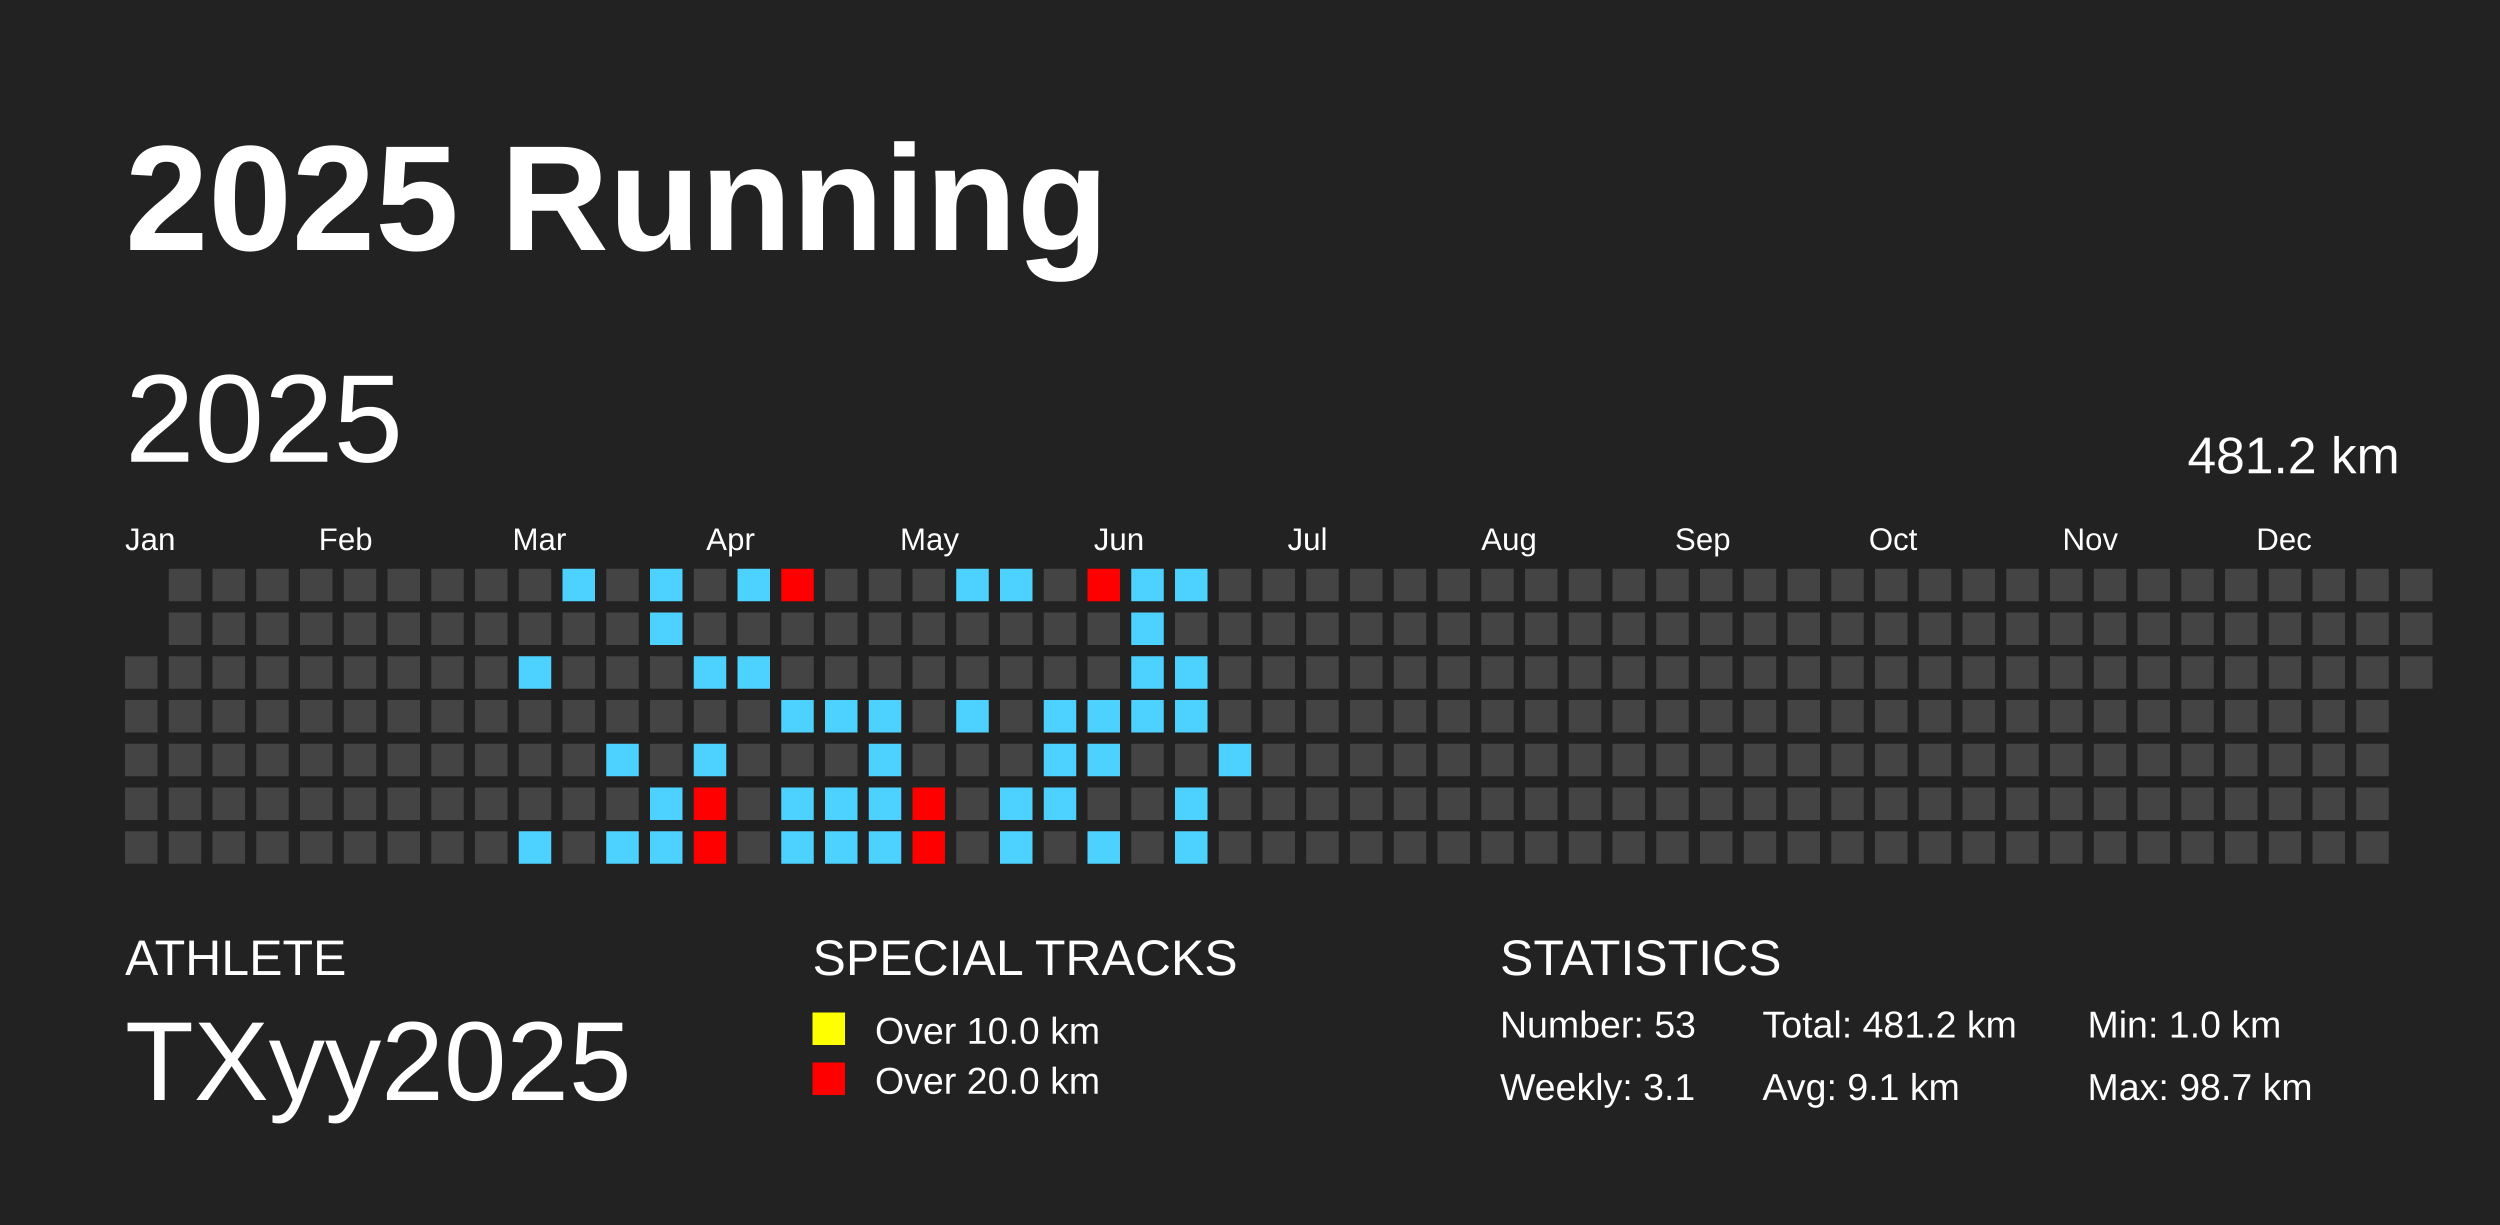
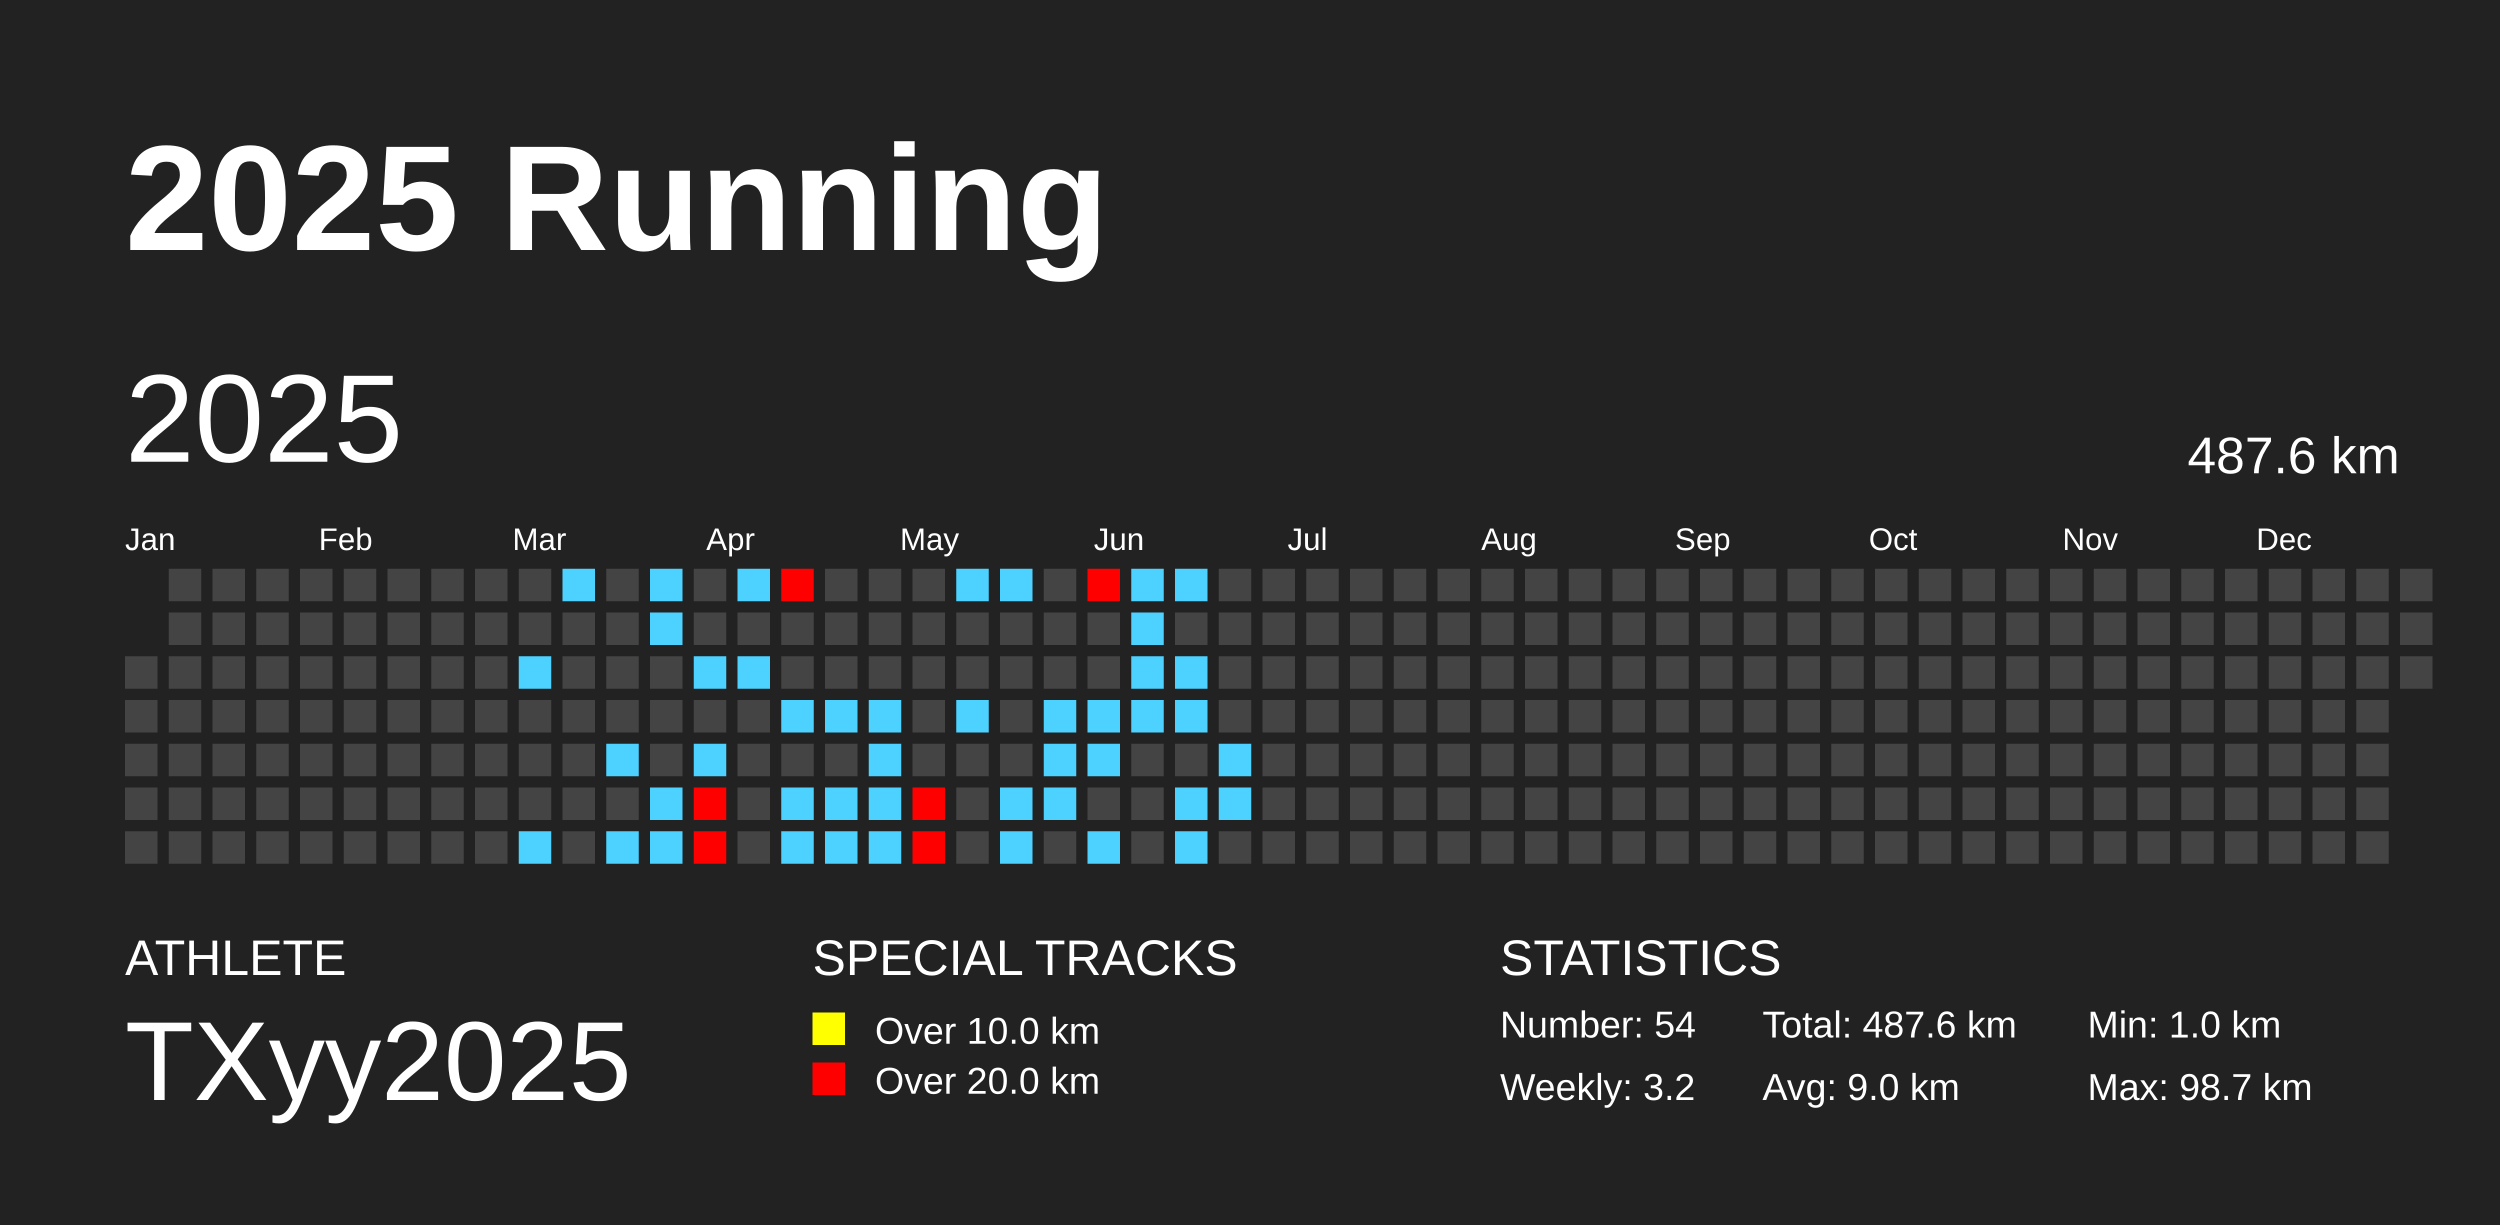
<svg xmlns="http://www.w3.org/2000/svg" baseProfile="full" height="98mm" version="1.1" viewBox="0,0,200,98" width="200mm">
  <defs />
  <rect fill="#222222" height="98" width="200" x="0" y="0" />
  <text fill="#FFFFFF" style="font-size:12px; font-family:Arial; font-weight:bold;" x="10" y="20">2025 Running</text>
  <text fill="#FFFFFF" style="font-size:4px; font-family:Arial" x="10" y="78">ATHLETE</text>
  <text fill="#FFFFFF" style="font-size:9px; font-family:Arial" x="10" y="88">TXyy2025</text>
  <text fill="#FFFFFF" style="font-size:4px; font-family:Arial" x="65" y="78">SPECIAL TRACKS</text>
  <rect fill="yellow" height="2.6" width="2.6" x="65" y="81" />
  <text fill="#FFFFFF" style="font-size:3px; font-family:Arial" x="70" y="83.5">Over 10.0 km</text>
  <rect fill="red" height="2.6" width="2.6" x="65" y="85" />
  <text fill="#FFFFFF" style="font-size:3px; font-family:Arial" x="70" y="87.5">Over 20.0 km</text>
  <text fill="#FFFFFF" style="font-size:4px; font-family:Arial" x="120" y="78">STATISTICS</text>
-   <text fill="#FFFFFF" style="font-size:3px; font-family:Arial" x="120" y="83">Number: 53</text>
-   <text fill="#FFFFFF" style="font-size:3px; font-family:Arial" x="120" y="88">Weekly: 3.1</text>
-   <text fill="#FFFFFF" style="font-size:3px; font-family:Arial" x="141" y="83">Total: 481.2 km</text>
-   <text fill="#FFFFFF" style="font-size:3px; font-family:Arial" x="141" y="88">Avg: 9.1 km</text>
+   <text fill="#FFFFFF" style="font-size:3px; font-family:Arial" x="120" y="83">Number: 54</text>
+   <text fill="#FFFFFF" style="font-size:3px; font-family:Arial" x="120" y="88">Weekly: 3.2</text>
+   <text fill="#FFFFFF" style="font-size:3px; font-family:Arial" x="141" y="83">Total: 487.6 km</text>
+   <text fill="#FFFFFF" style="font-size:3px; font-family:Arial" x="141" y="88">Avg: 9.0 km</text>
  <text fill="#FFFFFF" style="font-size:3px; font-family:Arial" x="167" y="83">Min: 1.0 km</text>
  <text fill="#FFFFFF" style="font-size:3px; font-family:Arial" x="167" y="88">Max: 98.7 km</text>
  <text dominant-baseline="hanging" fill="#FFFFFF" style="font-size:10.0px; font-family:Arial;" x="10" y="30">2025</text>
-   <text dominant-baseline="hanging" fill="#FFFFFF" style="font-size:4.125px; font-family:Arial;" x="175" y="35">481.2 km</text>
+   <text dominant-baseline="hanging" fill="#FFFFFF" style="font-size:4.125px; font-family:Arial;" x="175" y="35">487.6 km</text>
  <text fill="#FFFFFF" style="font-size:2.5px; font-family:Arial" x="10.0" y="44">Jan</text>
  <text fill="#FFFFFF" style="font-size:2.5px; font-family:Arial" x="25.5" y="44">Feb</text>
  <text fill="#FFFFFF" style="font-size:2.5px; font-family:Arial" x="41.0" y="44">Mar</text>
  <text fill="#FFFFFF" style="font-size:2.5px; font-family:Arial" x="56.5" y="44">Apr</text>
  <text fill="#FFFFFF" style="font-size:2.5px; font-family:Arial" x="72.0" y="44">May</text>
  <text fill="#FFFFFF" style="font-size:2.5px; font-family:Arial" x="87.5" y="44">Jun</text>
  <text fill="#FFFFFF" style="font-size:2.5px; font-family:Arial" x="103.0" y="44">Jul</text>
  <text fill="#FFFFFF" style="font-size:2.5px; font-family:Arial" x="118.5" y="44">Aug</text>
  <text fill="#FFFFFF" style="font-size:2.5px; font-family:Arial" x="134.0" y="44">Sep</text>
  <text fill="#FFFFFF" style="font-size:2.5px; font-family:Arial" x="149.5" y="44">Oct</text>
  <text fill="#FFFFFF" style="font-size:2.5px; font-family:Arial" x="165.0" y="44">Nov</text>
  <text fill="#FFFFFF" style="font-size:2.5px; font-family:Arial" x="180.5" y="44">Dec</text>
  <rect fill="#444444" height="2.6" width="2.6" x="10.0" y="52.5" />
  <rect fill="#444444" height="2.6" width="2.6" x="10.0" y="56.0" />
  <rect fill="#444444" height="2.6" width="2.6" x="10.0" y="59.5" />
  <rect fill="#444444" height="2.6" width="2.6" x="10.0" y="63.0" />
  <rect fill="#444444" height="2.6" width="2.6" x="10.0" y="66.5" />
  <rect fill="#444444" height="2.6" width="2.6" x="13.5" y="45.5" />
  <rect fill="#444444" height="2.6" width="2.6" x="13.5" y="49.0" />
  <rect fill="#444444" height="2.6" width="2.6" x="13.5" y="52.5" />
  <rect fill="#444444" height="2.6" width="2.6" x="13.5" y="56.0" />
  <rect fill="#444444" height="2.6" width="2.6" x="13.5" y="59.5" />
  <rect fill="#444444" height="2.6" width="2.6" x="13.5" y="63.0" />
  <rect fill="#444444" height="2.6" width="2.6" x="13.5" y="66.5" />
  <rect fill="#444444" height="2.6" width="2.6" x="17.0" y="45.5" />
  <rect fill="#444444" height="2.6" width="2.6" x="17.0" y="49.0" />
  <rect fill="#444444" height="2.6" width="2.6" x="17.0" y="52.5" />
  <rect fill="#444444" height="2.6" width="2.6" x="17.0" y="56.0" />
  <rect fill="#444444" height="2.6" width="2.6" x="17.0" y="59.5" />
  <rect fill="#444444" height="2.6" width="2.6" x="17.0" y="63.0" />
  <rect fill="#444444" height="2.6" width="2.6" x="17.0" y="66.5" />
  <rect fill="#444444" height="2.6" width="2.6" x="20.5" y="45.5" />
  <rect fill="#444444" height="2.6" width="2.6" x="20.5" y="49.0" />
  <rect fill="#444444" height="2.6" width="2.6" x="20.5" y="52.5" />
  <rect fill="#444444" height="2.6" width="2.6" x="20.5" y="56.0" />
  <rect fill="#444444" height="2.6" width="2.6" x="20.5" y="59.5" />
  <rect fill="#444444" height="2.6" width="2.6" x="20.5" y="63.0" />
  <rect fill="#444444" height="2.6" width="2.6" x="20.5" y="66.5" />
  <rect fill="#444444" height="2.6" width="2.6" x="24.0" y="45.5" />
  <rect fill="#444444" height="2.6" width="2.6" x="24.0" y="49.0" />
  <rect fill="#444444" height="2.6" width="2.6" x="24.0" y="52.5" />
  <rect fill="#444444" height="2.6" width="2.6" x="24.0" y="56.0" />
  <rect fill="#444444" height="2.6" width="2.6" x="24.0" y="59.5" />
  <rect fill="#444444" height="2.6" width="2.6" x="24.0" y="63.0" />
  <rect fill="#444444" height="2.6" width="2.6" x="24.0" y="66.5" />
  <rect fill="#444444" height="2.6" width="2.6" x="27.5" y="45.5" />
  <rect fill="#444444" height="2.6" width="2.6" x="27.5" y="49.0" />
  <rect fill="#444444" height="2.6" width="2.6" x="27.5" y="52.5" />
  <rect fill="#444444" height="2.6" width="2.6" x="27.5" y="56.0" />
  <rect fill="#444444" height="2.6" width="2.6" x="27.5" y="59.5" />
  <rect fill="#444444" height="2.6" width="2.6" x="27.5" y="63.0" />
  <rect fill="#444444" height="2.6" width="2.6" x="27.5" y="66.5" />
  <rect fill="#444444" height="2.6" width="2.6" x="31.0" y="45.5" />
  <rect fill="#444444" height="2.6" width="2.6" x="31.0" y="49.0" />
  <rect fill="#444444" height="2.6" width="2.6" x="31.0" y="52.5" />
  <rect fill="#444444" height="2.6" width="2.6" x="31.0" y="56.0" />
  <rect fill="#444444" height="2.6" width="2.6" x="31.0" y="59.5" />
  <rect fill="#444444" height="2.6" width="2.6" x="31.0" y="63.0" />
  <rect fill="#444444" height="2.6" width="2.6" x="31.0" y="66.5" />
  <rect fill="#444444" height="2.6" width="2.6" x="34.5" y="45.5" />
  <rect fill="#444444" height="2.6" width="2.6" x="34.5" y="49.0" />
  <rect fill="#444444" height="2.6" width="2.6" x="34.5" y="52.5" />
  <rect fill="#444444" height="2.6" width="2.6" x="34.5" y="56.0" />
  <rect fill="#444444" height="2.6" width="2.6" x="34.5" y="59.5" />
  <rect fill="#444444" height="2.6" width="2.6" x="34.5" y="63.0" />
  <rect fill="#444444" height="2.6" width="2.6" x="34.5" y="66.5" />
  <rect fill="#444444" height="2.6" width="2.6" x="38.0" y="45.5" />
  <rect fill="#444444" height="2.6" width="2.6" x="38.0" y="49.0" />
  <rect fill="#444444" height="2.6" width="2.6" x="38.0" y="52.5" />
  <rect fill="#444444" height="2.6" width="2.6" x="38.0" y="56.0" />
  <rect fill="#444444" height="2.6" width="2.6" x="38.0" y="59.5" />
  <rect fill="#444444" height="2.6" width="2.6" x="38.0" y="63.0" />
  <rect fill="#444444" height="2.6" width="2.6" x="38.0" y="66.5" />
  <rect fill="#444444" height="2.6" width="2.6" x="41.5" y="45.5" />
  <rect fill="#444444" height="2.6" width="2.6" x="41.5" y="49.0" />
  <rect fill="#4dd2ff" height="2.6" width="2.6" x="41.5" y="52.5" />
  <rect fill="#444444" height="2.6" width="2.6" x="41.5" y="56.0" />
  <rect fill="#444444" height="2.6" width="2.6" x="41.5" y="59.5" />
  <rect fill="#444444" height="2.6" width="2.6" x="41.5" y="63.0" />
  <rect fill="#4dd2ff" height="2.6" width="2.6" x="41.5" y="66.5" />
  <rect fill="#4dd2ff" height="2.6" width="2.6" x="45.0" y="45.5" />
  <rect fill="#444444" height="2.6" width="2.6" x="45.0" y="49.0" />
  <rect fill="#444444" height="2.6" width="2.6" x="45.0" y="52.5" />
  <rect fill="#444444" height="2.6" width="2.6" x="45.0" y="56.0" />
  <rect fill="#444444" height="2.6" width="2.6" x="45.0" y="59.5" />
  <rect fill="#444444" height="2.6" width="2.6" x="45.0" y="63.0" />
  <rect fill="#444444" height="2.6" width="2.6" x="45.0" y="66.5" />
  <rect fill="#444444" height="2.6" width="2.6" x="48.5" y="45.5" />
  <rect fill="#444444" height="2.6" width="2.6" x="48.5" y="49.0" />
  <rect fill="#444444" height="2.6" width="2.6" x="48.5" y="52.5" />
  <rect fill="#444444" height="2.6" width="2.6" x="48.5" y="56.0" />
  <rect fill="#4dd2ff" height="2.6" width="2.6" x="48.5" y="59.5" />
  <rect fill="#444444" height="2.6" width="2.6" x="48.5" y="63.0" />
  <rect fill="#4dd2ff" height="2.6" width="2.6" x="48.5" y="66.5" />
  <rect fill="#4dd2ff" height="2.6" width="2.6" x="52.0" y="45.5" />
  <rect fill="#4dd2ff" height="2.6" width="2.6" x="52.0" y="49.0" />
  <rect fill="#444444" height="2.6" width="2.6" x="52.0" y="52.5" />
  <rect fill="#444444" height="2.6" width="2.6" x="52.0" y="56.0" />
  <rect fill="#444444" height="2.6" width="2.6" x="52.0" y="59.5" />
  <rect fill="#4dd2ff" height="2.6" width="2.6" x="52.0" y="63.0" />
  <rect fill="#4dd2ff" height="2.6" width="2.6" x="52.0" y="66.5" />
  <rect fill="#444444" height="2.6" width="2.6" x="55.5" y="45.5" />
  <rect fill="#444444" height="2.6" width="2.6" x="55.5" y="49.0" />
  <rect fill="#4dd2ff" height="2.6" width="2.6" x="55.5" y="52.5" />
  <rect fill="#444444" height="2.6" width="2.6" x="55.5" y="56.0" />
  <rect fill="#4dd2ff" height="2.6" width="2.6" x="55.5" y="59.5" />
  <rect fill="red" height="2.6" width="2.6" x="55.5" y="63.0" />
  <rect fill="red" height="2.6" width="2.6" x="55.5" y="66.5" />
  <rect fill="#4dd2ff" height="2.6" width="2.6" x="59.0" y="45.5" />
  <rect fill="#444444" height="2.6" width="2.6" x="59.0" y="49.0" />
  <rect fill="#4dd2ff" height="2.6" width="2.6" x="59.0" y="52.5" />
  <rect fill="#444444" height="2.6" width="2.6" x="59.0" y="56.0" />
  <rect fill="#444444" height="2.6" width="2.6" x="59.0" y="59.5" />
  <rect fill="#444444" height="2.6" width="2.6" x="59.0" y="63.0" />
  <rect fill="#444444" height="2.6" width="2.6" x="59.0" y="66.5" />
  <rect fill="red" height="2.6" width="2.6" x="62.5" y="45.5" />
  <rect fill="#444444" height="2.6" width="2.6" x="62.5" y="49.0" />
  <rect fill="#444444" height="2.6" width="2.6" x="62.5" y="52.5" />
  <rect fill="#4dd2ff" height="2.6" width="2.6" x="62.5" y="56.0" />
  <rect fill="#444444" height="2.6" width="2.6" x="62.5" y="59.5" />
  <rect fill="#4dd2ff" height="2.6" width="2.6" x="62.5" y="63.0" />
  <rect fill="#4dd2ff" height="2.6" width="2.6" x="62.5" y="66.5" />
  <rect fill="#444444" height="2.6" width="2.6" x="66.0" y="45.5" />
  <rect fill="#444444" height="2.6" width="2.6" x="66.0" y="49.0" />
  <rect fill="#444444" height="2.6" width="2.6" x="66.0" y="52.5" />
  <rect fill="#4dd2ff" height="2.6" width="2.6" x="66.0" y="56.0" />
  <rect fill="#444444" height="2.6" width="2.6" x="66.0" y="59.5" />
  <rect fill="#4dd2ff" height="2.6" width="2.6" x="66.0" y="63.0" />
  <rect fill="#4dd2ff" height="2.6" width="2.6" x="66.0" y="66.5" />
  <rect fill="#444444" height="2.6" width="2.6" x="69.5" y="45.5" />
  <rect fill="#444444" height="2.6" width="2.6" x="69.5" y="49.0" />
  <rect fill="#444444" height="2.6" width="2.6" x="69.5" y="52.5" />
  <rect fill="#4dd2ff" height="2.6" width="2.6" x="69.5" y="56.0" />
  <rect fill="#4dd2ff" height="2.6" width="2.6" x="69.5" y="59.5" />
  <rect fill="#4dd2ff" height="2.6" width="2.6" x="69.5" y="63.0" />
  <rect fill="#4dd2ff" height="2.6" width="2.6" x="69.5" y="66.5" />
  <rect fill="#444444" height="2.6" width="2.6" x="73.0" y="45.5" />
  <rect fill="#444444" height="2.6" width="2.6" x="73.0" y="49.0" />
  <rect fill="#444444" height="2.6" width="2.6" x="73.0" y="52.5" />
  <rect fill="#444444" height="2.6" width="2.6" x="73.0" y="56.0" />
  <rect fill="#444444" height="2.6" width="2.6" x="73.0" y="59.5" />
  <rect fill="red" height="2.6" width="2.6" x="73.0" y="63.0" />
  <rect fill="red" height="2.6" width="2.6" x="73.0" y="66.5" />
  <rect fill="#4dd2ff" height="2.6" width="2.6" x="76.5" y="45.5" />
  <rect fill="#444444" height="2.6" width="2.6" x="76.5" y="49.0" />
  <rect fill="#444444" height="2.6" width="2.6" x="76.5" y="52.5" />
  <rect fill="#4dd2ff" height="2.6" width="2.6" x="76.5" y="56.0" />
  <rect fill="#444444" height="2.6" width="2.6" x="76.5" y="59.5" />
  <rect fill="#444444" height="2.6" width="2.6" x="76.5" y="63.0" />
  <rect fill="#444444" height="2.6" width="2.6" x="76.5" y="66.5" />
  <rect fill="#4dd2ff" height="2.6" width="2.6" x="80.0" y="45.5" />
  <rect fill="#444444" height="2.6" width="2.6" x="80.0" y="49.0" />
  <rect fill="#444444" height="2.6" width="2.6" x="80.0" y="52.5" />
  <rect fill="#444444" height="2.6" width="2.6" x="80.0" y="56.0" />
  <rect fill="#444444" height="2.6" width="2.6" x="80.0" y="59.5" />
  <rect fill="#4dd2ff" height="2.6" width="2.6" x="80.0" y="63.0" />
  <rect fill="#4dd2ff" height="2.6" width="2.6" x="80.0" y="66.5" />
  <rect fill="#444444" height="2.6" width="2.6" x="83.5" y="45.5" />
  <rect fill="#444444" height="2.6" width="2.6" x="83.5" y="49.0" />
  <rect fill="#444444" height="2.6" width="2.6" x="83.5" y="52.5" />
  <rect fill="#4dd2ff" height="2.6" width="2.6" x="83.5" y="56.0" />
  <rect fill="#4dd2ff" height="2.6" width="2.6" x="83.5" y="59.5" />
  <rect fill="#4dd2ff" height="2.6" width="2.6" x="83.5" y="63.0" />
  <rect fill="#444444" height="2.6" width="2.6" x="83.5" y="66.5" />
  <rect fill="red" height="2.6" width="2.6" x="87.0" y="45.5" />
  <rect fill="#444444" height="2.6" width="2.6" x="87.0" y="49.0" />
  <rect fill="#444444" height="2.6" width="2.6" x="87.0" y="52.5" />
  <rect fill="#4dd2ff" height="2.6" width="2.6" x="87.0" y="56.0" />
  <rect fill="#4dd2ff" height="2.6" width="2.6" x="87.0" y="59.5" />
  <rect fill="#444444" height="2.6" width="2.6" x="87.0" y="63.0" />
  <rect fill="#4dd2ff" height="2.6" width="2.6" x="87.0" y="66.5" />
  <rect fill="#4dd2ff" height="2.6" width="2.6" x="90.5" y="45.5" />
  <rect fill="#4dd2ff" height="2.6" width="2.6" x="90.5" y="49.0" />
  <rect fill="#4dd2ff" height="2.6" width="2.6" x="90.5" y="52.5" />
  <rect fill="#4dd2ff" height="2.6" width="2.6" x="90.5" y="56.0" />
  <rect fill="#444444" height="2.6" width="2.6" x="90.5" y="59.5" />
  <rect fill="#444444" height="2.6" width="2.6" x="90.5" y="63.0" />
  <rect fill="#444444" height="2.6" width="2.6" x="90.5" y="66.5" />
  <rect fill="#4dd2ff" height="2.6" width="2.6" x="94.0" y="45.5" />
  <rect fill="#444444" height="2.6" width="2.6" x="94.0" y="49.0" />
  <rect fill="#4dd2ff" height="2.6" width="2.6" x="94.0" y="52.5" />
  <rect fill="#4dd2ff" height="2.6" width="2.6" x="94.0" y="56.0" />
  <rect fill="#444444" height="2.6" width="2.6" x="94.0" y="59.5" />
  <rect fill="#4dd2ff" height="2.6" width="2.6" x="94.0" y="63.0" />
  <rect fill="#4dd2ff" height="2.6" width="2.6" x="94.0" y="66.5" />
  <rect fill="#444444" height="2.6" width="2.6" x="97.5" y="45.5" />
  <rect fill="#444444" height="2.6" width="2.6" x="97.5" y="49.0" />
  <rect fill="#444444" height="2.6" width="2.6" x="97.5" y="52.5" />
  <rect fill="#444444" height="2.6" width="2.6" x="97.5" y="56.0" />
  <rect fill="#4dd2ff" height="2.6" width="2.6" x="97.5" y="59.5" />
-   <rect fill="#444444" height="2.6" width="2.6" x="97.5" y="63.0" />
+   <rect fill="#4dd2ff" height="2.6" width="2.6" x="97.5" y="63.0" />
  <rect fill="#444444" height="2.6" width="2.6" x="97.5" y="66.5" />
  <rect fill="#444444" height="2.6" width="2.6" x="101.0" y="45.5" />
  <rect fill="#444444" height="2.6" width="2.6" x="101.0" y="49.0" />
  <rect fill="#444444" height="2.6" width="2.6" x="101.0" y="52.5" />
  <rect fill="#444444" height="2.6" width="2.6" x="101.0" y="56.0" />
  <rect fill="#444444" height="2.6" width="2.6" x="101.0" y="59.5" />
  <rect fill="#444444" height="2.6" width="2.6" x="101.0" y="63.0" />
  <rect fill="#444444" height="2.6" width="2.6" x="101.0" y="66.5" />
  <rect fill="#444444" height="2.6" width="2.6" x="104.5" y="45.5" />
  <rect fill="#444444" height="2.6" width="2.6" x="104.5" y="49.0" />
  <rect fill="#444444" height="2.6" width="2.6" x="104.5" y="52.5" />
  <rect fill="#444444" height="2.6" width="2.6" x="104.5" y="56.0" />
  <rect fill="#444444" height="2.6" width="2.6" x="104.5" y="59.5" />
  <rect fill="#444444" height="2.6" width="2.6" x="104.5" y="63.0" />
  <rect fill="#444444" height="2.6" width="2.6" x="104.5" y="66.5" />
  <rect fill="#444444" height="2.6" width="2.6" x="108.0" y="45.5" />
  <rect fill="#444444" height="2.6" width="2.6" x="108.0" y="49.0" />
  <rect fill="#444444" height="2.6" width="2.6" x="108.0" y="52.5" />
  <rect fill="#444444" height="2.6" width="2.6" x="108.0" y="56.0" />
  <rect fill="#444444" height="2.6" width="2.6" x="108.0" y="59.5" />
  <rect fill="#444444" height="2.6" width="2.6" x="108.0" y="63.0" />
  <rect fill="#444444" height="2.6" width="2.6" x="108.0" y="66.5" />
  <rect fill="#444444" height="2.6" width="2.6" x="111.5" y="45.5" />
  <rect fill="#444444" height="2.6" width="2.6" x="111.5" y="49.0" />
  <rect fill="#444444" height="2.6" width="2.6" x="111.5" y="52.5" />
  <rect fill="#444444" height="2.6" width="2.6" x="111.5" y="56.0" />
  <rect fill="#444444" height="2.6" width="2.6" x="111.5" y="59.5" />
  <rect fill="#444444" height="2.6" width="2.6" x="111.5" y="63.0" />
  <rect fill="#444444" height="2.6" width="2.6" x="111.5" y="66.5" />
  <rect fill="#444444" height="2.6" width="2.6" x="115.0" y="45.5" />
  <rect fill="#444444" height="2.6" width="2.6" x="115.0" y="49.0" />
  <rect fill="#444444" height="2.6" width="2.6" x="115.0" y="52.5" />
  <rect fill="#444444" height="2.6" width="2.6" x="115.0" y="56.0" />
  <rect fill="#444444" height="2.6" width="2.6" x="115.0" y="59.5" />
  <rect fill="#444444" height="2.6" width="2.6" x="115.0" y="63.0" />
  <rect fill="#444444" height="2.6" width="2.6" x="115.0" y="66.5" />
  <rect fill="#444444" height="2.6" width="2.6" x="118.5" y="45.5" />
  <rect fill="#444444" height="2.6" width="2.6" x="118.5" y="49.0" />
  <rect fill="#444444" height="2.6" width="2.6" x="118.5" y="52.5" />
  <rect fill="#444444" height="2.6" width="2.6" x="118.5" y="56.0" />
  <rect fill="#444444" height="2.6" width="2.6" x="118.5" y="59.5" />
  <rect fill="#444444" height="2.6" width="2.6" x="118.5" y="63.0" />
  <rect fill="#444444" height="2.6" width="2.6" x="118.5" y="66.5" />
  <rect fill="#444444" height="2.6" width="2.6" x="122.0" y="45.5" />
  <rect fill="#444444" height="2.6" width="2.6" x="122.0" y="49.0" />
  <rect fill="#444444" height="2.6" width="2.6" x="122.0" y="52.5" />
  <rect fill="#444444" height="2.6" width="2.6" x="122.0" y="56.0" />
  <rect fill="#444444" height="2.6" width="2.6" x="122.0" y="59.5" />
  <rect fill="#444444" height="2.6" width="2.6" x="122.0" y="63.0" />
  <rect fill="#444444" height="2.6" width="2.6" x="122.0" y="66.5" />
  <rect fill="#444444" height="2.6" width="2.6" x="125.5" y="45.5" />
  <rect fill="#444444" height="2.6" width="2.6" x="125.5" y="49.0" />
  <rect fill="#444444" height="2.6" width="2.6" x="125.5" y="52.5" />
  <rect fill="#444444" height="2.6" width="2.6" x="125.5" y="56.0" />
  <rect fill="#444444" height="2.6" width="2.6" x="125.5" y="59.5" />
  <rect fill="#444444" height="2.6" width="2.6" x="125.5" y="63.0" />
  <rect fill="#444444" height="2.6" width="2.6" x="125.5" y="66.5" />
  <rect fill="#444444" height="2.6" width="2.6" x="129.0" y="45.5" />
  <rect fill="#444444" height="2.6" width="2.6" x="129.0" y="49.0" />
  <rect fill="#444444" height="2.6" width="2.6" x="129.0" y="52.5" />
  <rect fill="#444444" height="2.6" width="2.6" x="129.0" y="56.0" />
  <rect fill="#444444" height="2.6" width="2.6" x="129.0" y="59.5" />
  <rect fill="#444444" height="2.6" width="2.6" x="129.0" y="63.0" />
  <rect fill="#444444" height="2.6" width="2.6" x="129.0" y="66.5" />
  <rect fill="#444444" height="2.6" width="2.6" x="132.5" y="45.5" />
  <rect fill="#444444" height="2.6" width="2.6" x="132.5" y="49.0" />
  <rect fill="#444444" height="2.6" width="2.6" x="132.5" y="52.5" />
  <rect fill="#444444" height="2.6" width="2.6" x="132.5" y="56.0" />
  <rect fill="#444444" height="2.6" width="2.6" x="132.5" y="59.5" />
  <rect fill="#444444" height="2.6" width="2.6" x="132.5" y="63.0" />
  <rect fill="#444444" height="2.6" width="2.6" x="132.5" y="66.5" />
  <rect fill="#444444" height="2.6" width="2.6" x="136.0" y="45.5" />
  <rect fill="#444444" height="2.6" width="2.6" x="136.0" y="49.0" />
  <rect fill="#444444" height="2.6" width="2.6" x="136.0" y="52.5" />
  <rect fill="#444444" height="2.6" width="2.6" x="136.0" y="56.0" />
  <rect fill="#444444" height="2.6" width="2.6" x="136.0" y="59.5" />
  <rect fill="#444444" height="2.6" width="2.6" x="136.0" y="63.0" />
  <rect fill="#444444" height="2.6" width="2.6" x="136.0" y="66.5" />
  <rect fill="#444444" height="2.6" width="2.6" x="139.5" y="45.5" />
  <rect fill="#444444" height="2.6" width="2.6" x="139.5" y="49.0" />
  <rect fill="#444444" height="2.6" width="2.6" x="139.5" y="52.5" />
  <rect fill="#444444" height="2.6" width="2.6" x="139.5" y="56.0" />
  <rect fill="#444444" height="2.6" width="2.6" x="139.5" y="59.5" />
  <rect fill="#444444" height="2.6" width="2.6" x="139.5" y="63.0" />
  <rect fill="#444444" height="2.6" width="2.6" x="139.5" y="66.5" />
  <rect fill="#444444" height="2.6" width="2.6" x="143.0" y="45.5" />
  <rect fill="#444444" height="2.6" width="2.6" x="143.0" y="49.0" />
  <rect fill="#444444" height="2.6" width="2.6" x="143.0" y="52.5" />
  <rect fill="#444444" height="2.6" width="2.6" x="143.0" y="56.0" />
  <rect fill="#444444" height="2.6" width="2.6" x="143.0" y="59.5" />
  <rect fill="#444444" height="2.6" width="2.6" x="143.0" y="63.0" />
  <rect fill="#444444" height="2.6" width="2.6" x="143.0" y="66.5" />
  <rect fill="#444444" height="2.6" width="2.6" x="146.5" y="45.5" />
  <rect fill="#444444" height="2.6" width="2.6" x="146.5" y="49.0" />
  <rect fill="#444444" height="2.6" width="2.6" x="146.5" y="52.5" />
  <rect fill="#444444" height="2.6" width="2.6" x="146.5" y="56.0" />
  <rect fill="#444444" height="2.6" width="2.6" x="146.5" y="59.5" />
  <rect fill="#444444" height="2.6" width="2.6" x="146.5" y="63.0" />
  <rect fill="#444444" height="2.6" width="2.6" x="146.5" y="66.5" />
  <rect fill="#444444" height="2.6" width="2.6" x="150.0" y="45.5" />
  <rect fill="#444444" height="2.6" width="2.6" x="150.0" y="49.0" />
  <rect fill="#444444" height="2.6" width="2.6" x="150.0" y="52.5" />
  <rect fill="#444444" height="2.6" width="2.6" x="150.0" y="56.0" />
  <rect fill="#444444" height="2.6" width="2.6" x="150.0" y="59.5" />
  <rect fill="#444444" height="2.6" width="2.6" x="150.0" y="63.0" />
  <rect fill="#444444" height="2.6" width="2.6" x="150.0" y="66.5" />
  <rect fill="#444444" height="2.6" width="2.6" x="153.5" y="45.5" />
  <rect fill="#444444" height="2.6" width="2.6" x="153.5" y="49.0" />
  <rect fill="#444444" height="2.6" width="2.6" x="153.5" y="52.5" />
  <rect fill="#444444" height="2.6" width="2.6" x="153.5" y="56.0" />
  <rect fill="#444444" height="2.6" width="2.6" x="153.5" y="59.5" />
  <rect fill="#444444" height="2.6" width="2.6" x="153.5" y="63.0" />
  <rect fill="#444444" height="2.6" width="2.6" x="153.5" y="66.5" />
  <rect fill="#444444" height="2.6" width="2.6" x="157.0" y="45.5" />
  <rect fill="#444444" height="2.6" width="2.6" x="157.0" y="49.0" />
  <rect fill="#444444" height="2.6" width="2.6" x="157.0" y="52.5" />
  <rect fill="#444444" height="2.6" width="2.6" x="157.0" y="56.0" />
  <rect fill="#444444" height="2.6" width="2.6" x="157.0" y="59.5" />
  <rect fill="#444444" height="2.6" width="2.6" x="157.0" y="63.0" />
  <rect fill="#444444" height="2.6" width="2.6" x="157.0" y="66.5" />
  <rect fill="#444444" height="2.6" width="2.6" x="160.5" y="45.5" />
  <rect fill="#444444" height="2.6" width="2.6" x="160.5" y="49.0" />
  <rect fill="#444444" height="2.6" width="2.6" x="160.5" y="52.5" />
  <rect fill="#444444" height="2.6" width="2.6" x="160.5" y="56.0" />
  <rect fill="#444444" height="2.6" width="2.6" x="160.5" y="59.5" />
  <rect fill="#444444" height="2.6" width="2.6" x="160.5" y="63.0" />
  <rect fill="#444444" height="2.6" width="2.6" x="160.5" y="66.5" />
  <rect fill="#444444" height="2.6" width="2.6" x="164.0" y="45.5" />
  <rect fill="#444444" height="2.6" width="2.6" x="164.0" y="49.0" />
  <rect fill="#444444" height="2.6" width="2.6" x="164.0" y="52.5" />
  <rect fill="#444444" height="2.6" width="2.6" x="164.0" y="56.0" />
  <rect fill="#444444" height="2.6" width="2.6" x="164.0" y="59.5" />
  <rect fill="#444444" height="2.6" width="2.6" x="164.0" y="63.0" />
  <rect fill="#444444" height="2.6" width="2.6" x="164.0" y="66.5" />
  <rect fill="#444444" height="2.6" width="2.6" x="167.5" y="45.5" />
  <rect fill="#444444" height="2.6" width="2.6" x="167.5" y="49.0" />
  <rect fill="#444444" height="2.6" width="2.6" x="167.5" y="52.5" />
  <rect fill="#444444" height="2.6" width="2.6" x="167.5" y="56.0" />
  <rect fill="#444444" height="2.6" width="2.6" x="167.5" y="59.5" />
  <rect fill="#444444" height="2.6" width="2.6" x="167.5" y="63.0" />
  <rect fill="#444444" height="2.6" width="2.6" x="167.5" y="66.5" />
  <rect fill="#444444" height="2.6" width="2.6" x="171.0" y="45.5" />
  <rect fill="#444444" height="2.6" width="2.6" x="171.0" y="49.0" />
  <rect fill="#444444" height="2.6" width="2.6" x="171.0" y="52.5" />
  <rect fill="#444444" height="2.6" width="2.6" x="171.0" y="56.0" />
  <rect fill="#444444" height="2.6" width="2.6" x="171.0" y="59.5" />
  <rect fill="#444444" height="2.6" width="2.6" x="171.0" y="63.0" />
  <rect fill="#444444" height="2.6" width="2.6" x="171.0" y="66.5" />
  <rect fill="#444444" height="2.6" width="2.6" x="174.5" y="45.5" />
  <rect fill="#444444" height="2.6" width="2.6" x="174.5" y="49.0" />
  <rect fill="#444444" height="2.6" width="2.6" x="174.5" y="52.5" />
  <rect fill="#444444" height="2.6" width="2.6" x="174.5" y="56.0" />
  <rect fill="#444444" height="2.6" width="2.6" x="174.5" y="59.5" />
  <rect fill="#444444" height="2.6" width="2.6" x="174.5" y="63.0" />
  <rect fill="#444444" height="2.6" width="2.6" x="174.5" y="66.5" />
  <rect fill="#444444" height="2.6" width="2.6" x="178.0" y="45.5" />
  <rect fill="#444444" height="2.6" width="2.6" x="178.0" y="49.0" />
  <rect fill="#444444" height="2.6" width="2.6" x="178.0" y="52.5" />
  <rect fill="#444444" height="2.6" width="2.6" x="178.0" y="56.0" />
  <rect fill="#444444" height="2.6" width="2.6" x="178.0" y="59.5" />
  <rect fill="#444444" height="2.6" width="2.6" x="178.0" y="63.0" />
  <rect fill="#444444" height="2.6" width="2.6" x="178.0" y="66.5" />
  <rect fill="#444444" height="2.6" width="2.6" x="181.5" y="45.5" />
  <rect fill="#444444" height="2.6" width="2.6" x="181.5" y="49.0" />
  <rect fill="#444444" height="2.6" width="2.6" x="181.5" y="52.5" />
  <rect fill="#444444" height="2.6" width="2.6" x="181.5" y="56.0" />
  <rect fill="#444444" height="2.6" width="2.6" x="181.5" y="59.5" />
  <rect fill="#444444" height="2.6" width="2.6" x="181.5" y="63.0" />
  <rect fill="#444444" height="2.6" width="2.6" x="181.5" y="66.5" />
  <rect fill="#444444" height="2.6" width="2.6" x="185.0" y="45.5" />
  <rect fill="#444444" height="2.6" width="2.6" x="185.0" y="49.0" />
  <rect fill="#444444" height="2.6" width="2.6" x="185.0" y="52.5" />
  <rect fill="#444444" height="2.6" width="2.6" x="185.0" y="56.0" />
  <rect fill="#444444" height="2.6" width="2.6" x="185.0" y="59.5" />
  <rect fill="#444444" height="2.6" width="2.6" x="185.0" y="63.0" />
  <rect fill="#444444" height="2.6" width="2.6" x="185.0" y="66.5" />
  <rect fill="#444444" height="2.6" width="2.6" x="188.5" y="45.5" />
  <rect fill="#444444" height="2.6" width="2.6" x="188.5" y="49.0" />
  <rect fill="#444444" height="2.6" width="2.6" x="188.5" y="52.5" />
  <rect fill="#444444" height="2.6" width="2.6" x="188.5" y="56.0" />
  <rect fill="#444444" height="2.6" width="2.6" x="188.5" y="59.5" />
  <rect fill="#444444" height="2.6" width="2.6" x="188.5" y="63.0" />
  <rect fill="#444444" height="2.6" width="2.6" x="188.5" y="66.5" />
  <rect fill="#444444" height="2.6" width="2.6" x="192.0" y="45.5" />
  <rect fill="#444444" height="2.6" width="2.6" x="192.0" y="49.0" />
  <rect fill="#444444" height="2.6" width="2.6" x="192.0" y="52.5" />
</svg>
